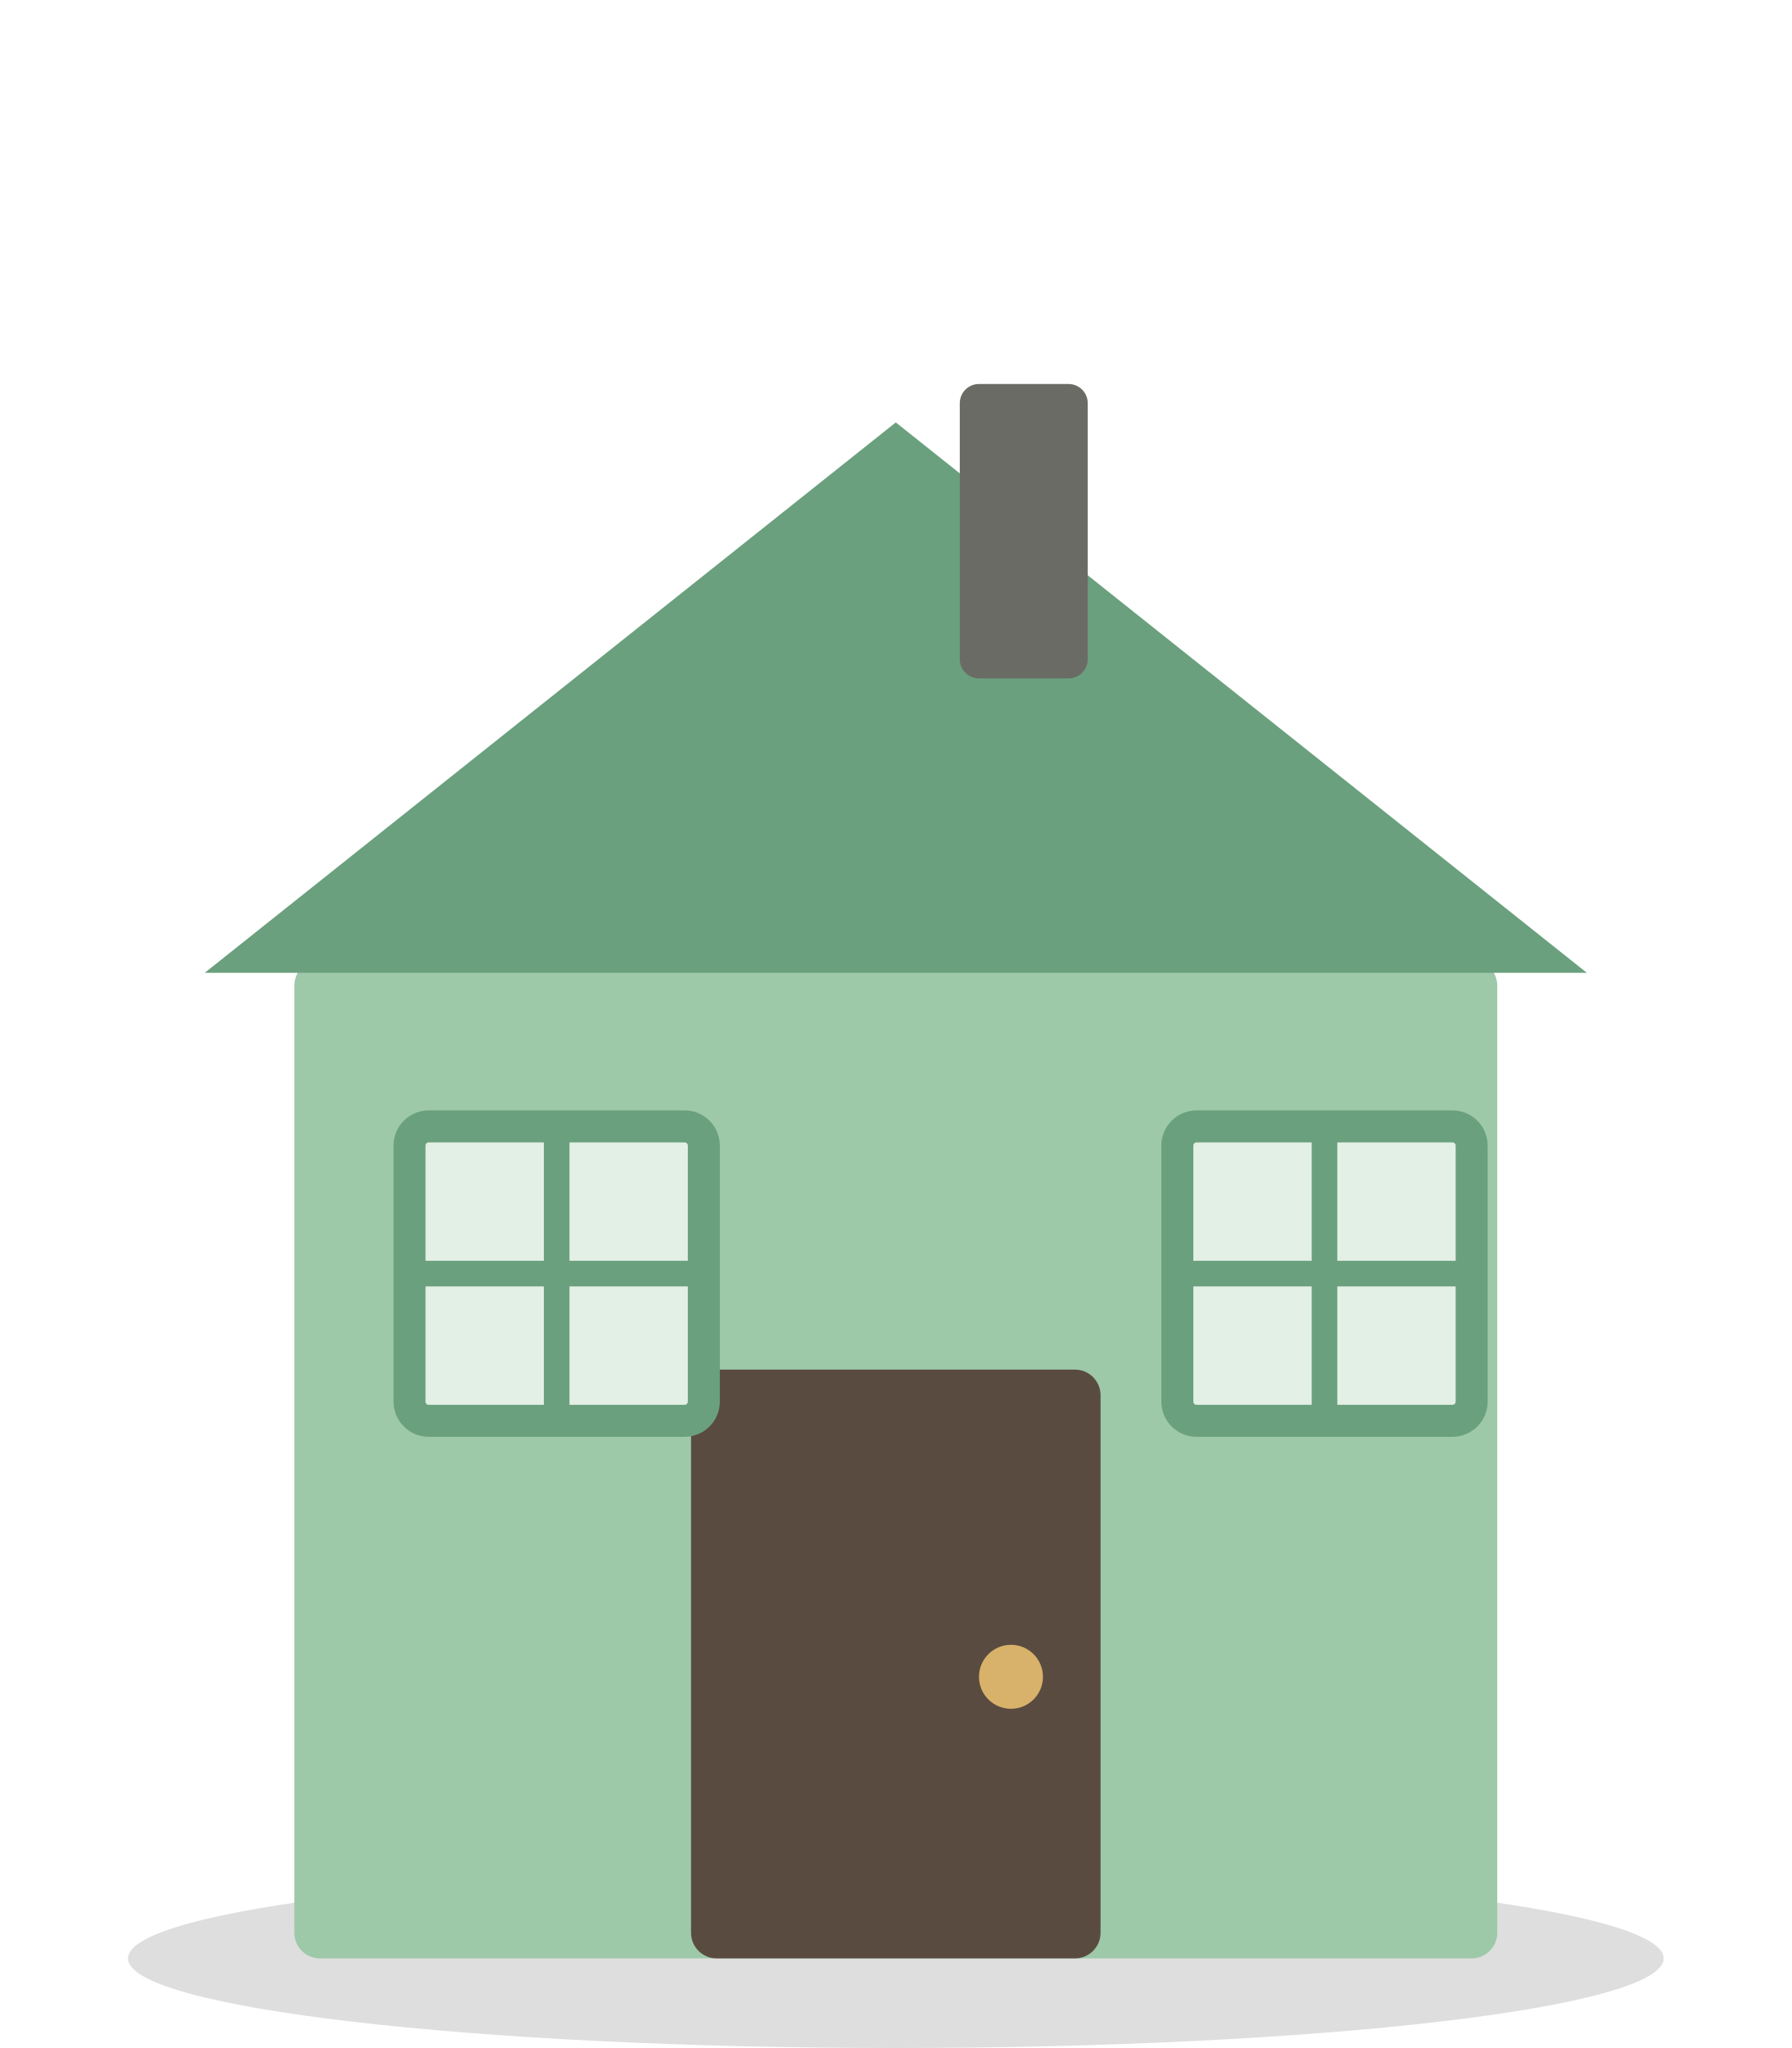
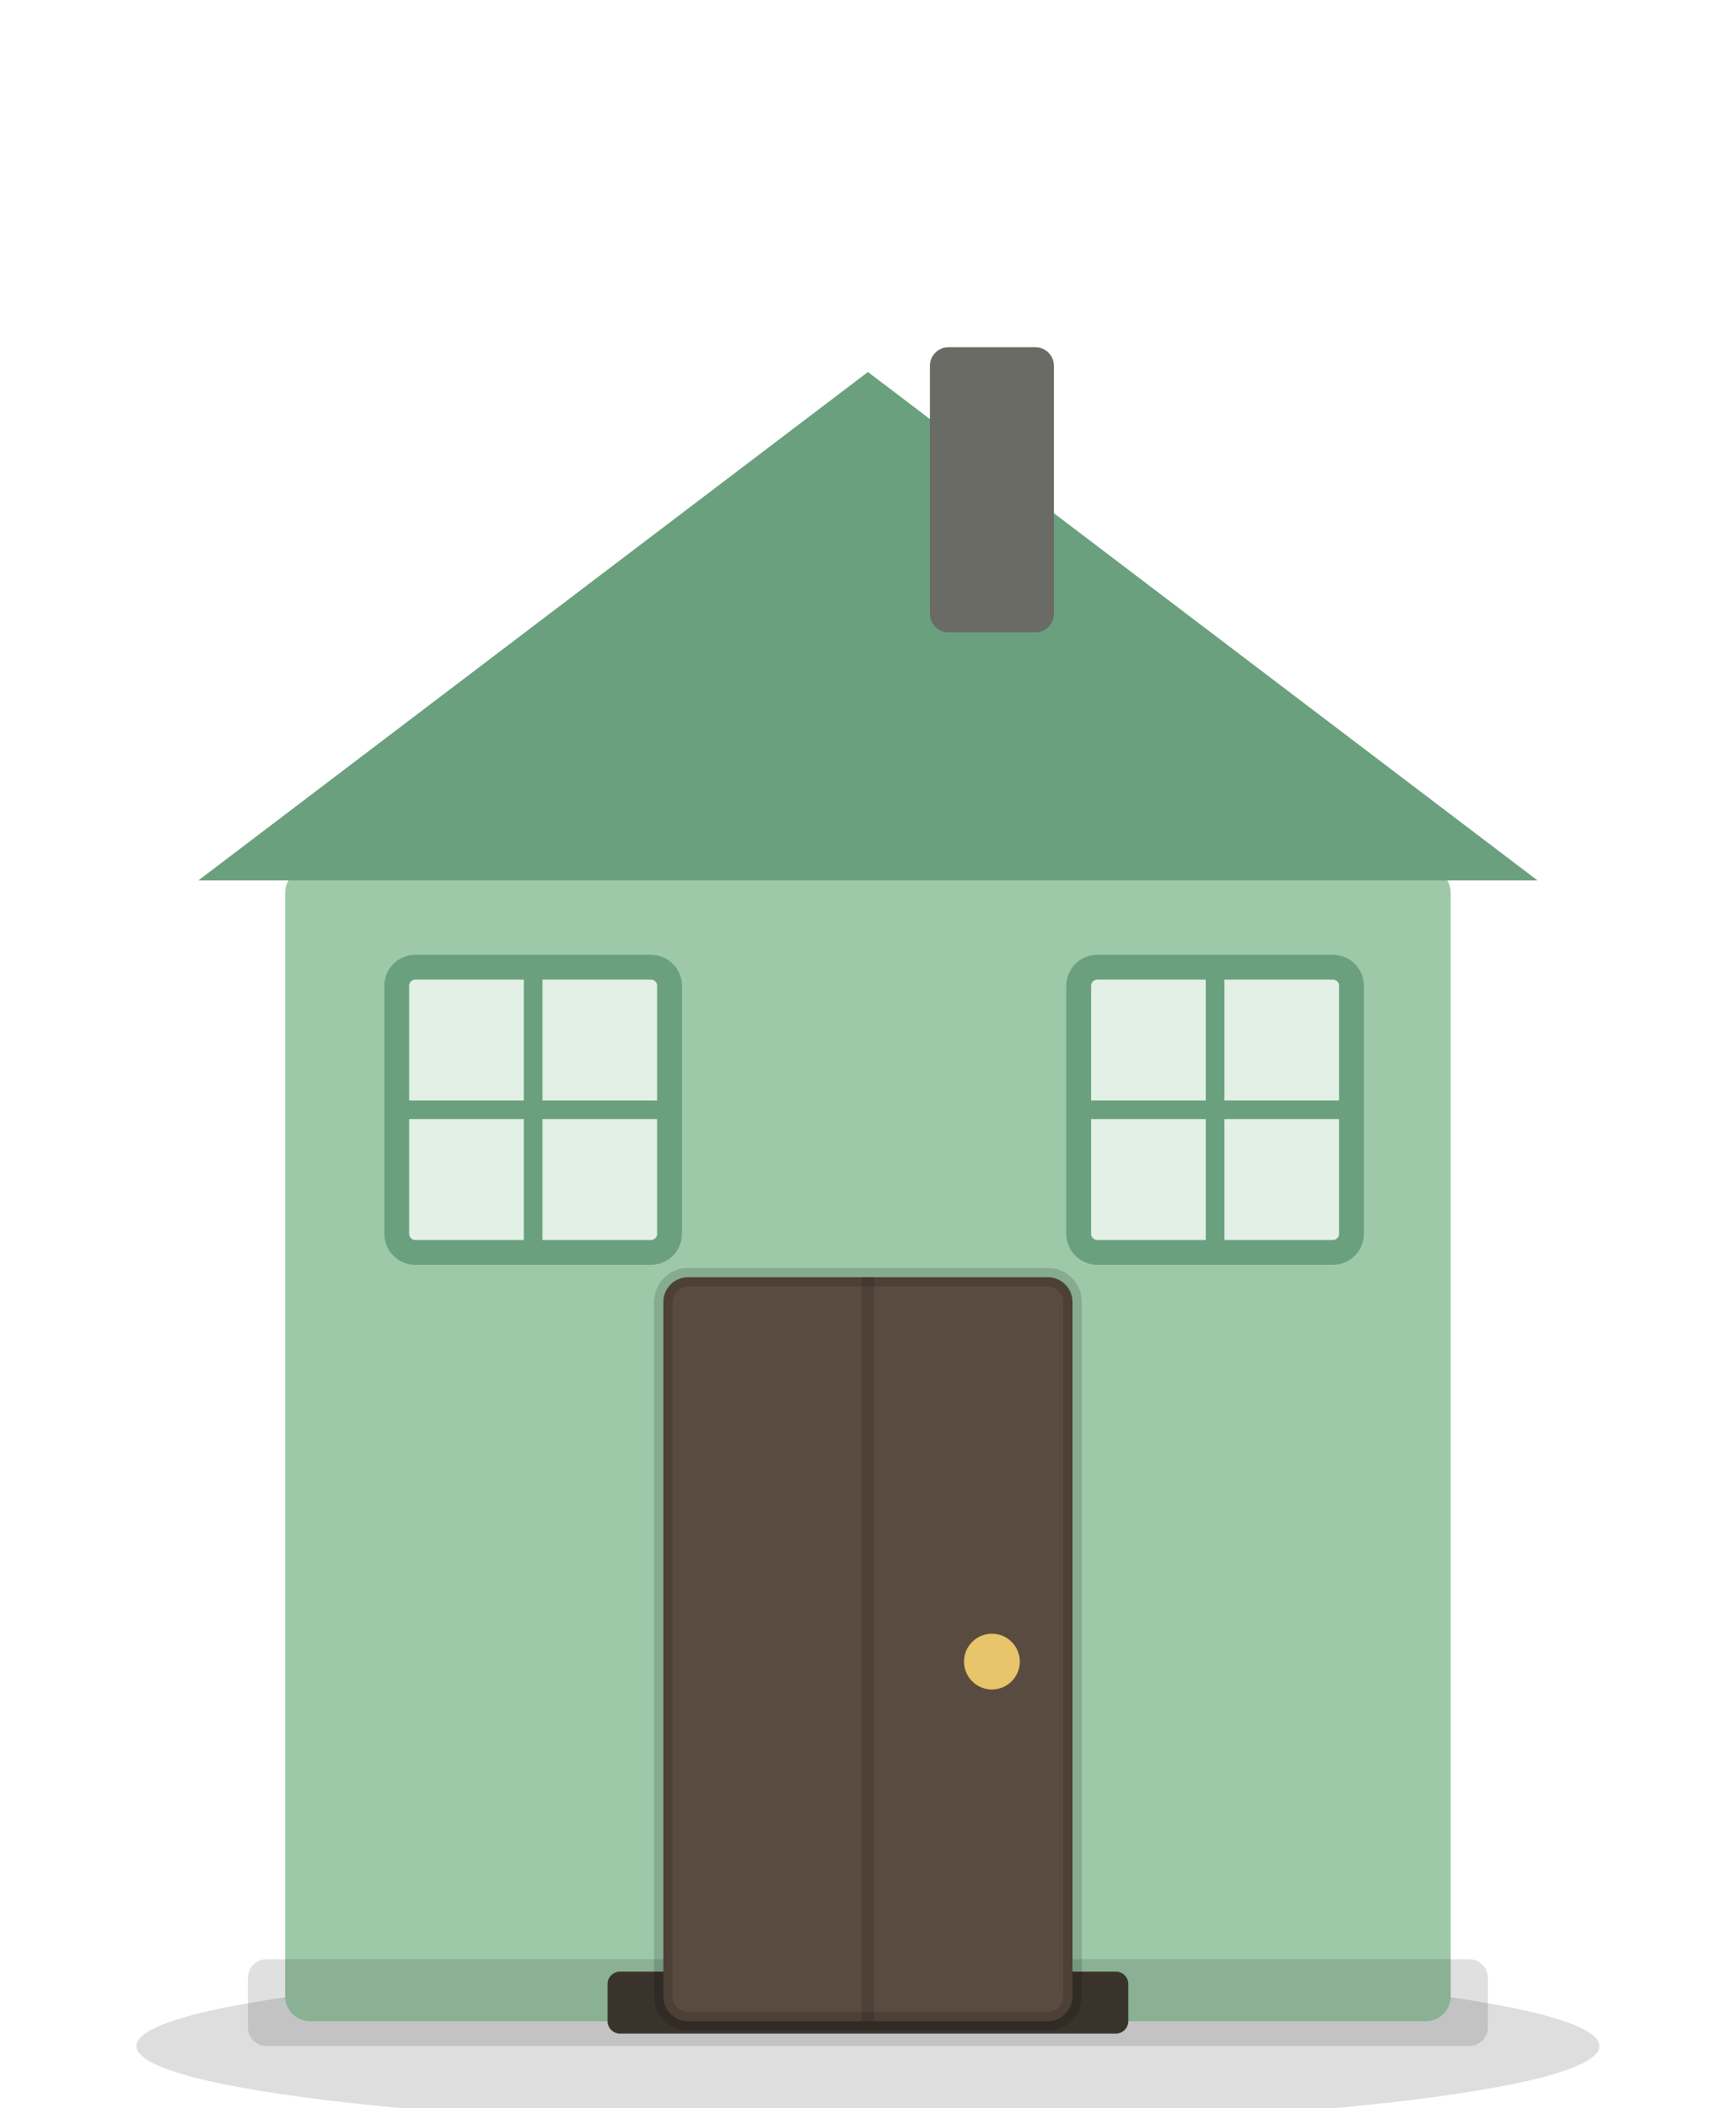
- <svg xmlns="http://www.w3.org/2000/svg" width="280" height="320" viewBox="0 0 280 320">
-   <ellipse cx="140" cy="306" rx="120" ry="14" fill="#000" opacity="0.13" />
-   <rect x="46" y="150" width="188" height="156" rx="4" fill="#9dc9a8" />
-   <path d="M32 152 L140 66 L248 152 Z" fill="#6aa07d" />
-   <rect x="150" y="60" width="20" height="46" rx="3" fill="#6b6b66" />
-   <rect x="108" y="214" width="64" height="92" rx="4" fill="#5a4b40" />
-   <circle cx="158" cy="262" r="5" fill="#d8b26a" />
-   <rect x="64" y="176" width="46" height="46" rx="3" fill="#e2f0e6" />
-   <rect x="64" y="176" width="46" height="46" rx="3" fill="none" stroke="#6aa07d" stroke-width="5" />
-   <path d="M87 176 V222 M64 199 H110" stroke="#6aa07d" stroke-width="4" />
-   <rect x="184" y="176" width="46" height="46" rx="3" fill="#e2f0e6" />
-   <rect x="184" y="176" width="46" height="46" rx="3" fill="none" stroke="#6aa07d" stroke-width="5" />
-   <path d="M207 176 V222 M184 199 H230" stroke="#6aa07d" stroke-width="4" />
+ <svg xmlns="http://www.w3.org/2000/svg" width="280" height="340" viewBox="0 0 280 340">
+   <ellipse cx="140" cy="330" rx="118" ry="13" fill="#000" opacity="0.13" />
+   <rect x="46" y="140" width="188" height="186" rx="4" fill="#9dc9a8" />
+   <path d="M32 142 L140 60 L248 142 Z" fill="#6aa07d" />
+   <rect x="150" y="56" width="20" height="46" rx="3" fill="#6b6b66" />
+   <rect x="40" y="316" width="200" height="14" rx="3" fill="#0000001f" />
+   <rect x="64" y="156" width="44" height="46" rx="3" fill="#e2f0e6" />
+   <rect x="64" y="156" width="44" height="46" rx="3" fill="none" stroke="#6aa07d" stroke-width="4" />
+   <path d="M86 156 V202 M64 179 H108" stroke="#6aa07d" stroke-width="3" />
+   <rect x="174" y="156" width="44" height="46" rx="3" fill="#e2f0e6" />
+   <rect x="174" y="156" width="44" height="46" rx="3" fill="none" stroke="#6aa07d" stroke-width="4" />
+   <path d="M196 156 V202 M174 179 H218" stroke="#6aa07d" stroke-width="3" />
+   <rect x="98" y="318" width="84" height="10" rx="2" fill="#3a332c" />
+   <rect x="107" y="206" width="66" height="120" rx="4" fill="#5a4b40" />
+   <rect x="107" y="206" width="66" height="120" rx="4" fill="none" stroke="#00000026" stroke-width="3" />
+   <line x1="140" y1="206" x2="140" y2="326" stroke="#00000022" stroke-width="2" />
+   <circle cx="160" cy="268" r="4.5" fill="#e8c46a" />
</svg>
